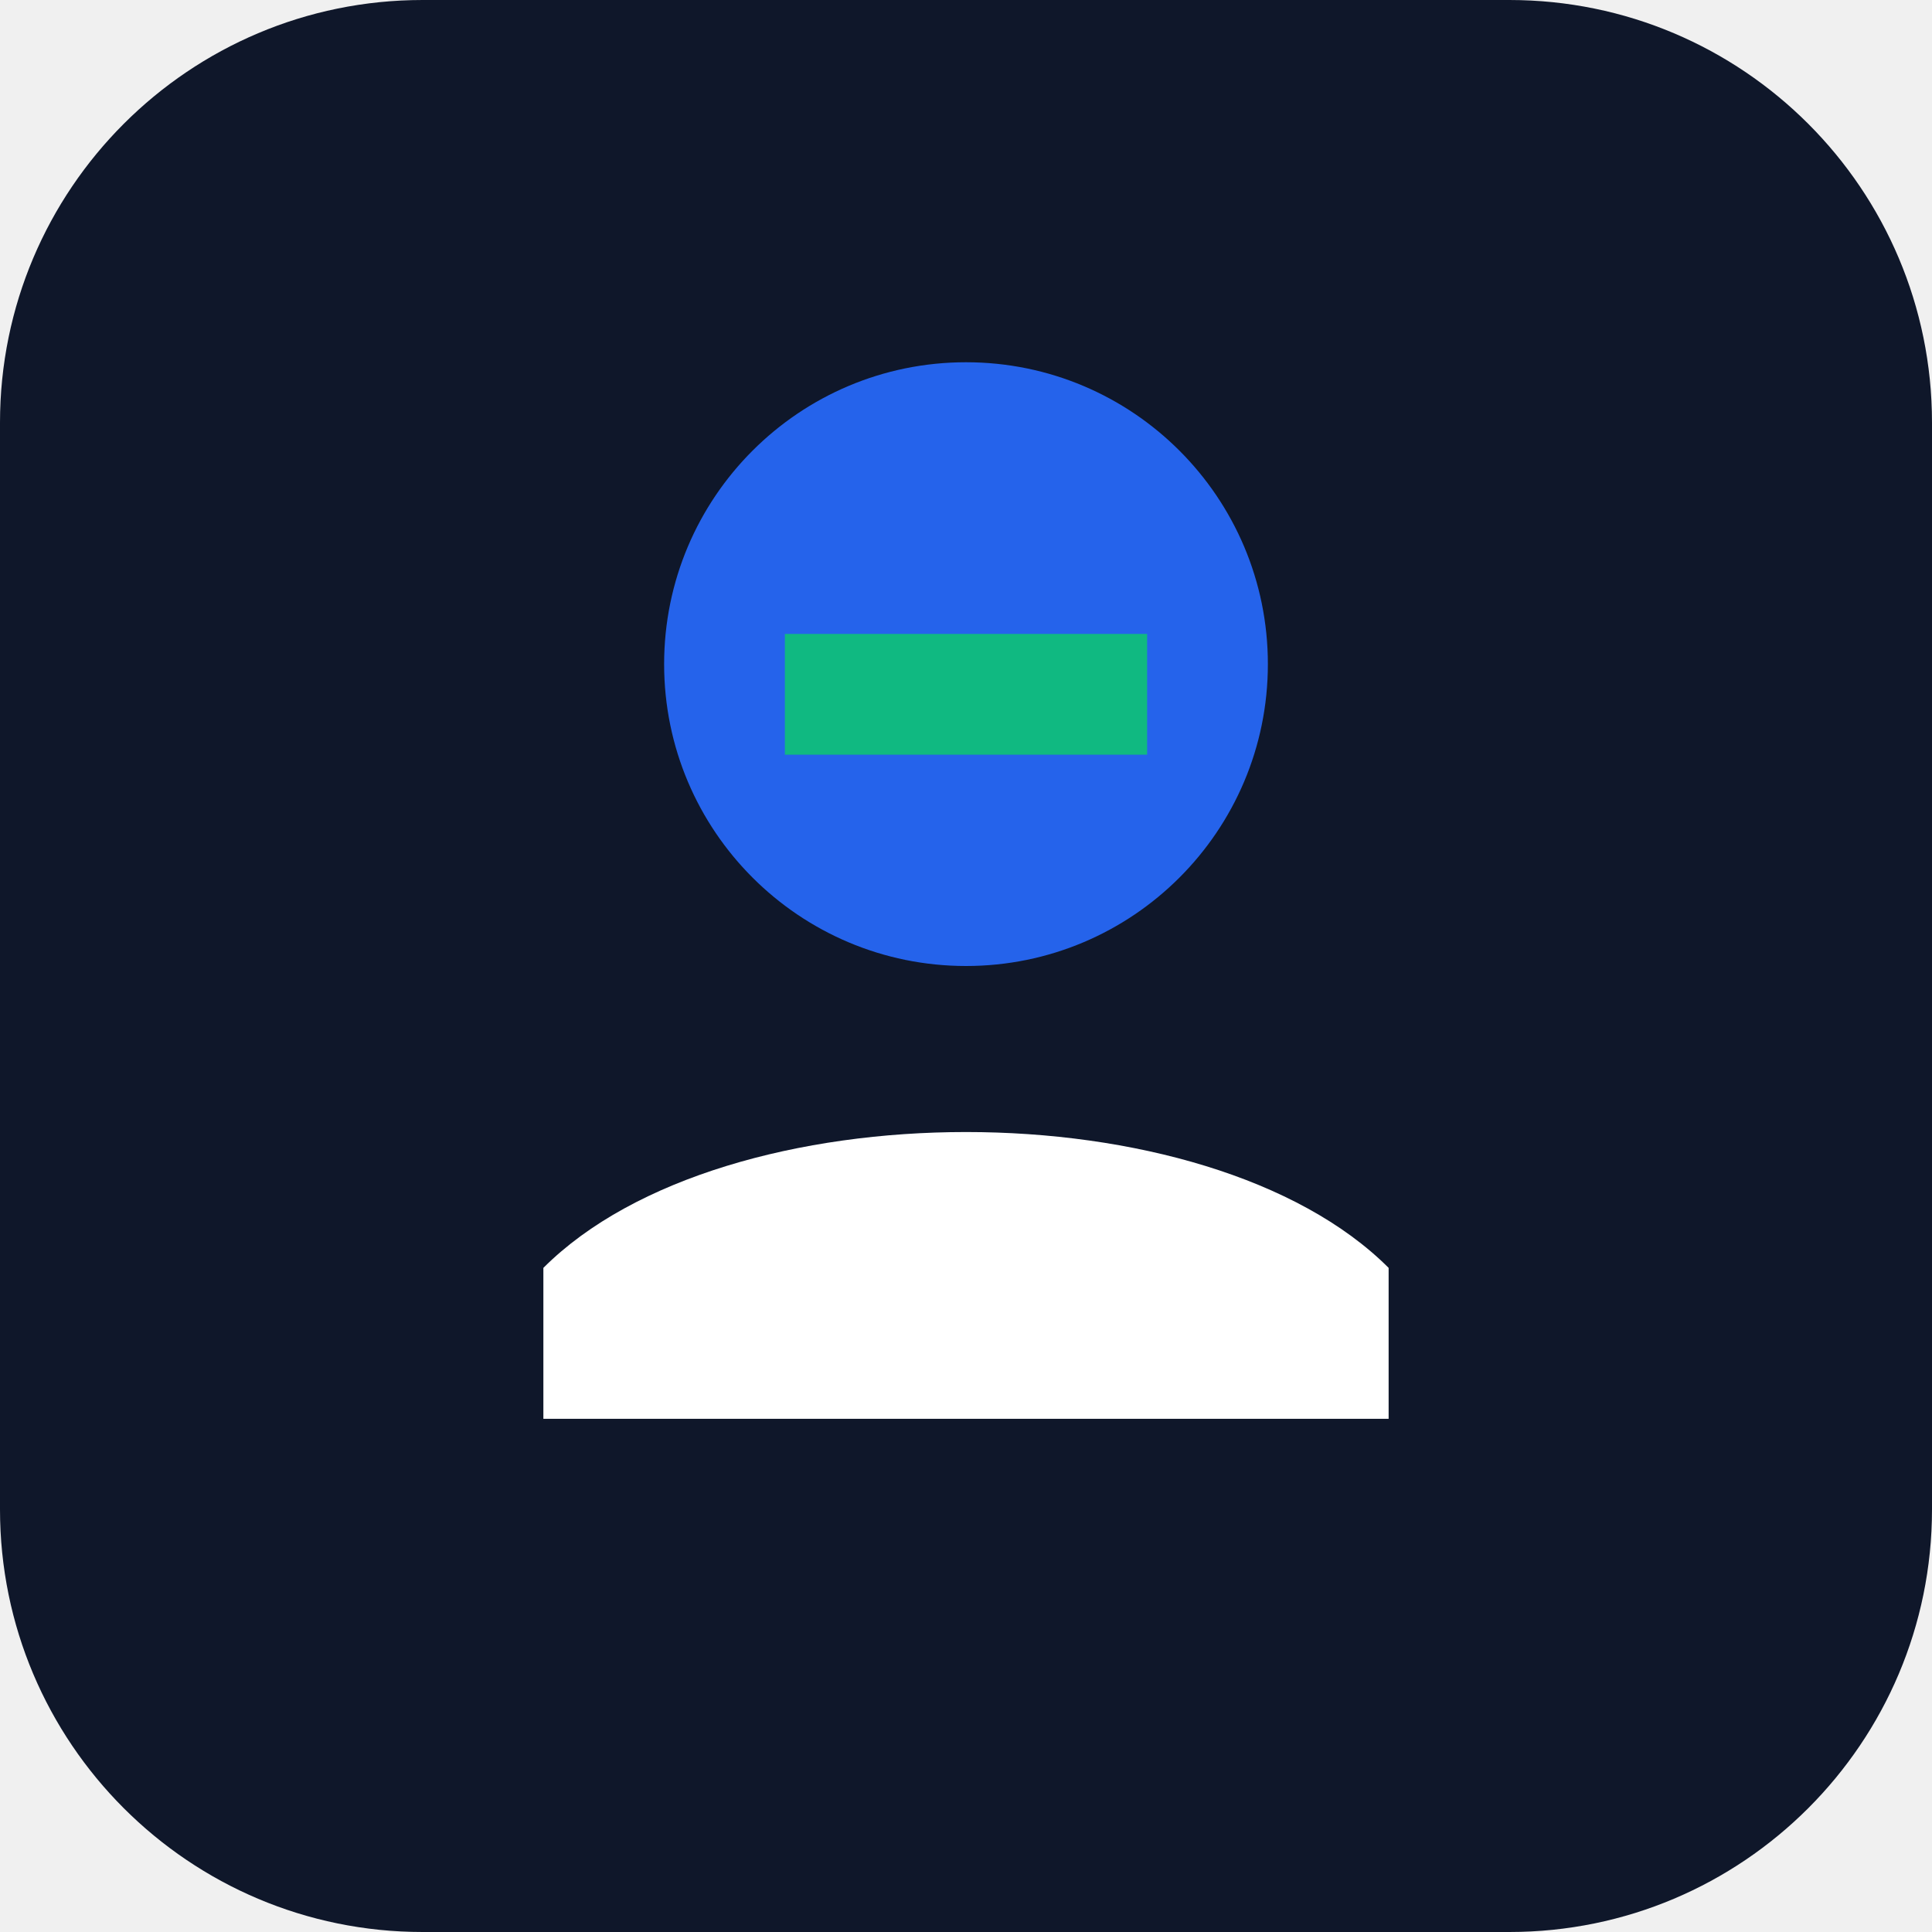
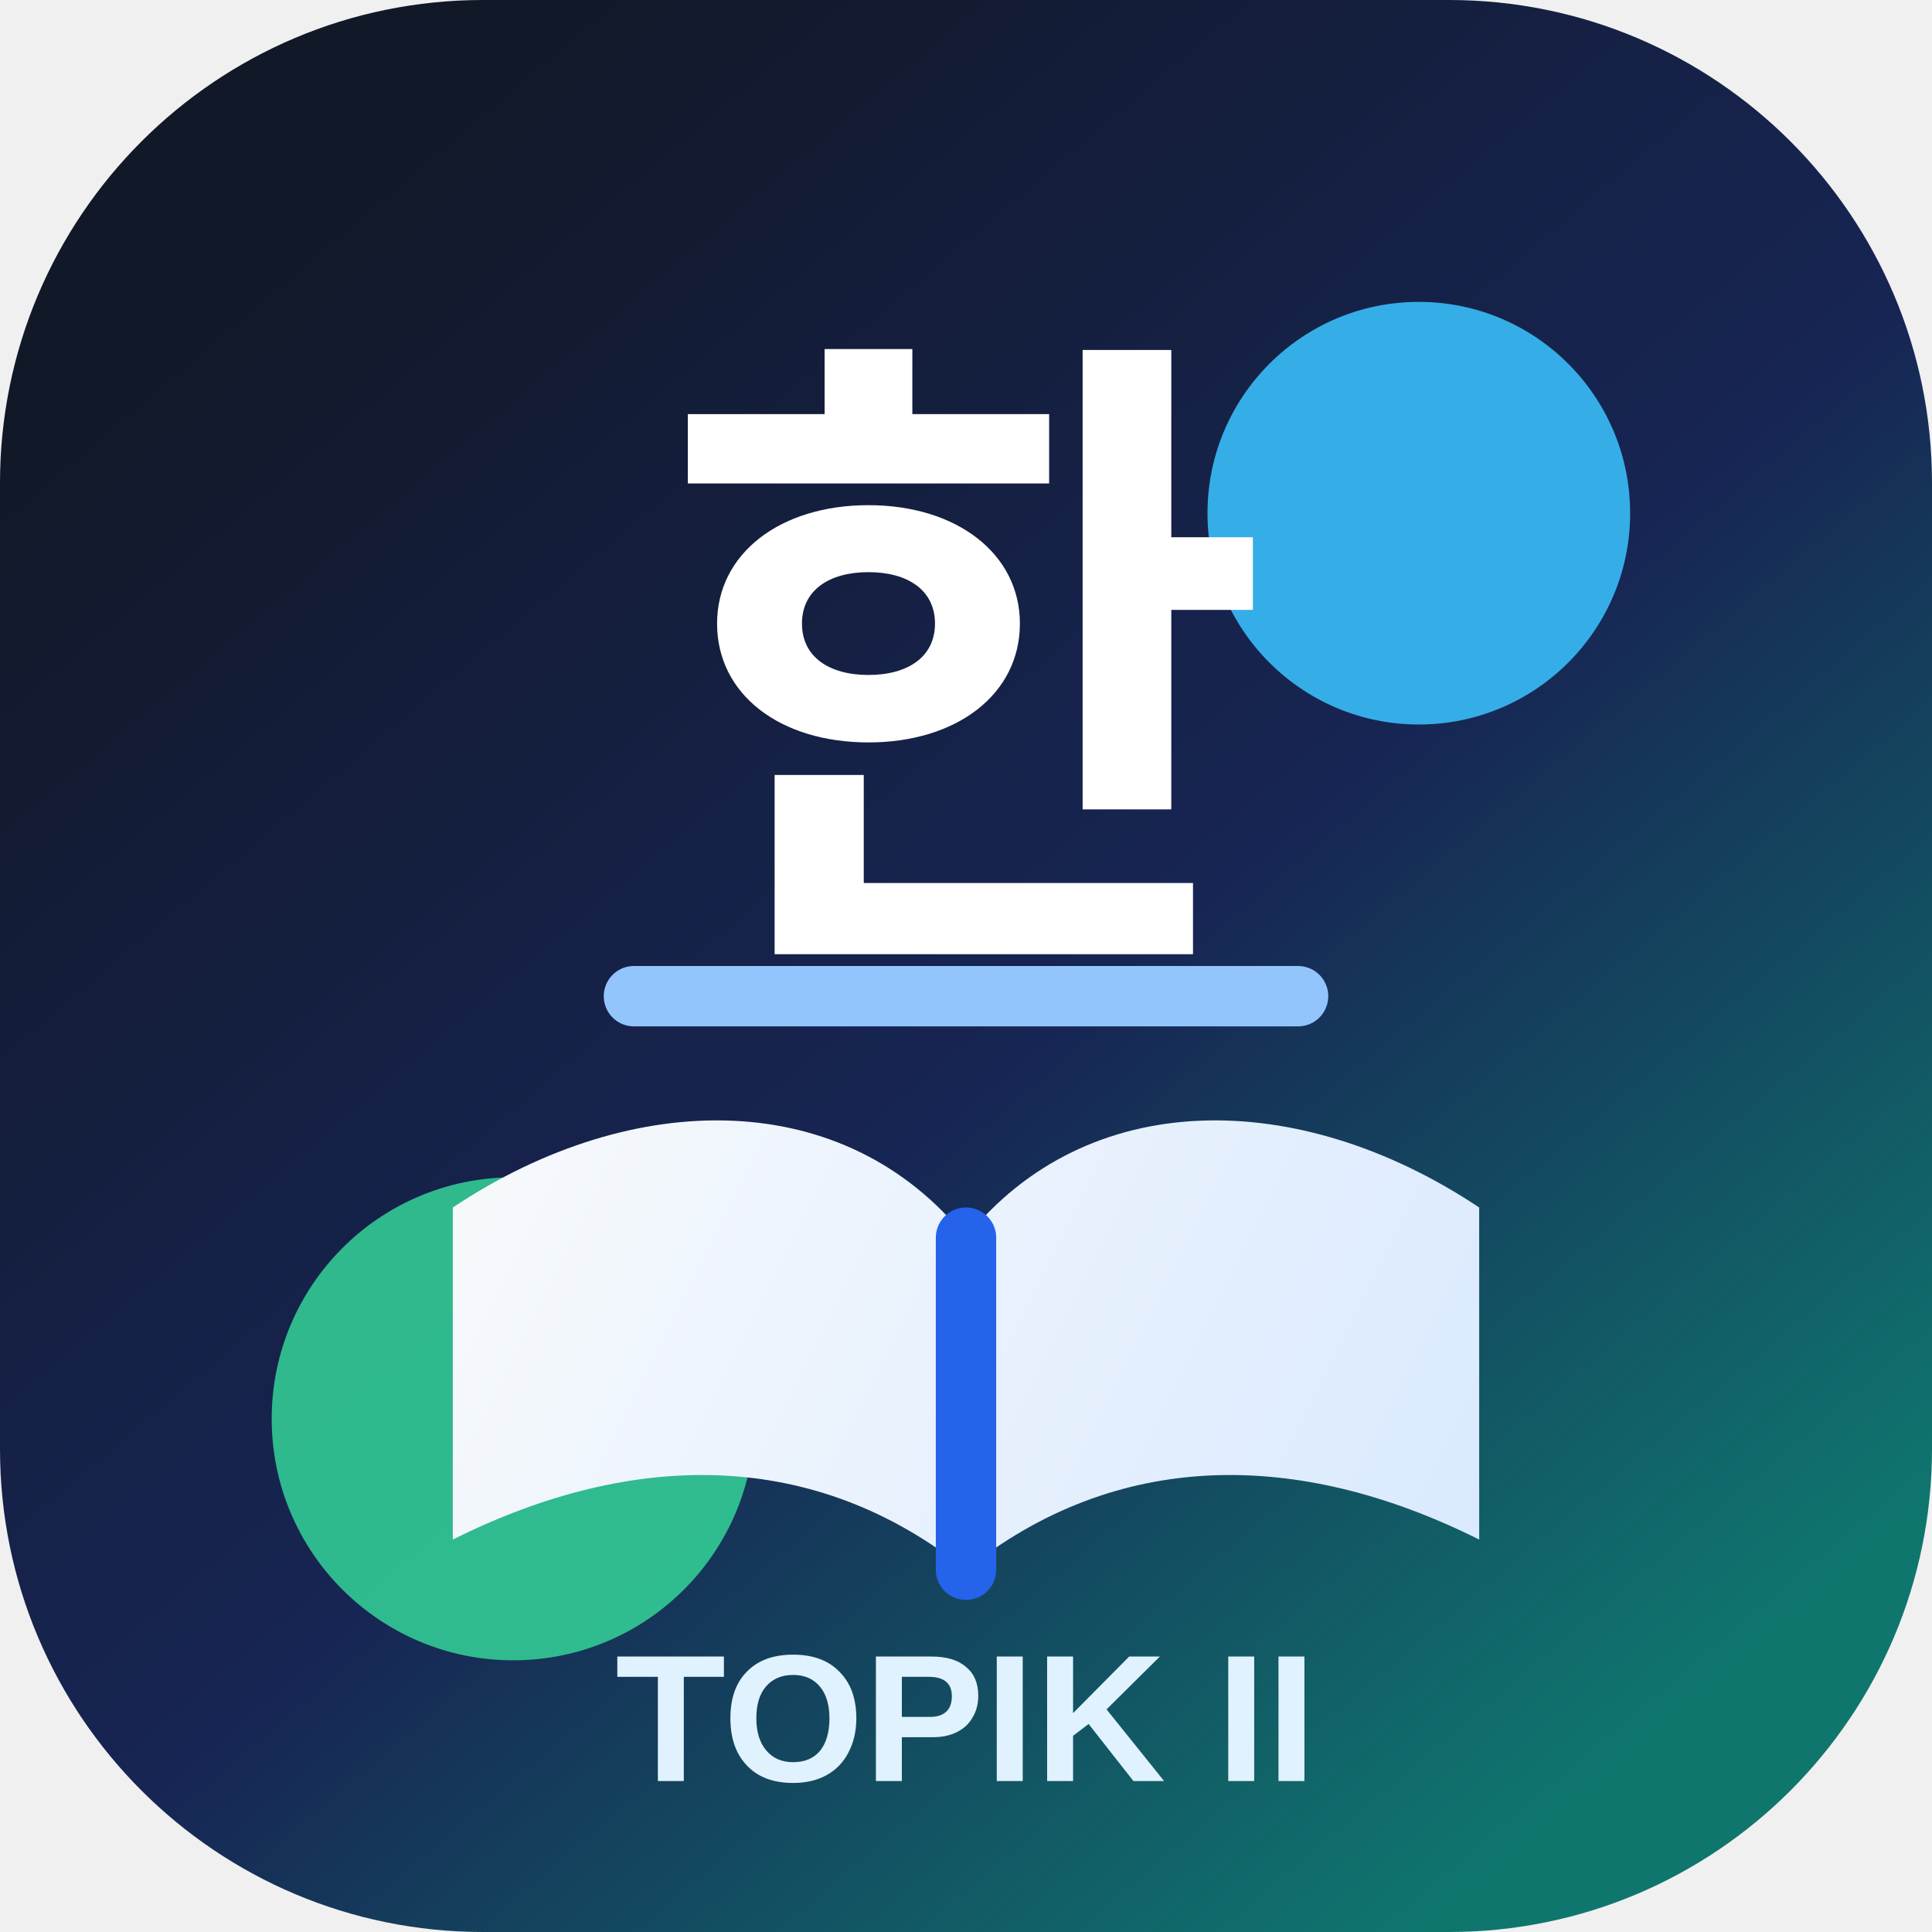
- <svg xmlns="http://www.w3.org/2000/svg" viewBox="0 0 64 64">
-   <rect width="64" height="64" rx="14" fill="#0f172a" />
-   <circle cx="32" cy="22" r="10" fill="#2563eb" />
-   <path fill="#fff" d="M18 42c6-6 22-6 28 0v5H18z" />
-   <path fill="#10b981" d="M26 21h12v4H26z" />
+ <svg xmlns="http://www.w3.org/2000/svg" viewBox="0 0 64 64" role="img" aria-label="TOPIK II">
+   <defs>
+     <linearGradient id="bg" x1="10" x2="54" y1="6" y2="58" gradientUnits="userSpaceOnUse">
+       <stop stop-color="#111827" />
+       <stop offset="0.55" stop-color="#172554" />
+       <stop offset="1" stop-color="#0f766e" />
+     </linearGradient>
+     <linearGradient id="page" x1="16" x2="48" y1="34" y2="50" gradientUnits="userSpaceOnUse">
+       <stop stop-color="#f8fafc" />
+       <stop offset="1" stop-color="#dbeafe" />
+     </linearGradient>
+   </defs>
+   <rect width="64" height="64" rx="16" fill="url(#bg)" />
+   <circle cx="47" cy="17" r="7" fill="#38bdf8" opacity="0.9" />
+   <circle cx="17" cy="47" r="8" fill="#34d399" opacity="0.85" />
+   <path d="M15 40c6-4 13-4 17 1 4-5 11-5 17-1v11c-6-3-12-3-17 1-5-4-11-4-17-1V40Z" fill="url(#page)" />
+   <path d="M32 41v11" stroke="#2563eb" stroke-width="2" stroke-linecap="round" />
+   <text x="32" y="30" text-anchor="middle" font-family="Arial, sans-serif" font-size="22" font-weight="800" fill="#fff">한</text>
+   <path d="M21 33h22" stroke="#93c5fd" stroke-width="2" stroke-linecap="round" />
+   <text x="32" y="59" text-anchor="middle" font-family="Arial, sans-serif" font-size="6" font-weight="700" fill="#e0f2fe">TOPIK II</text>
</svg>
